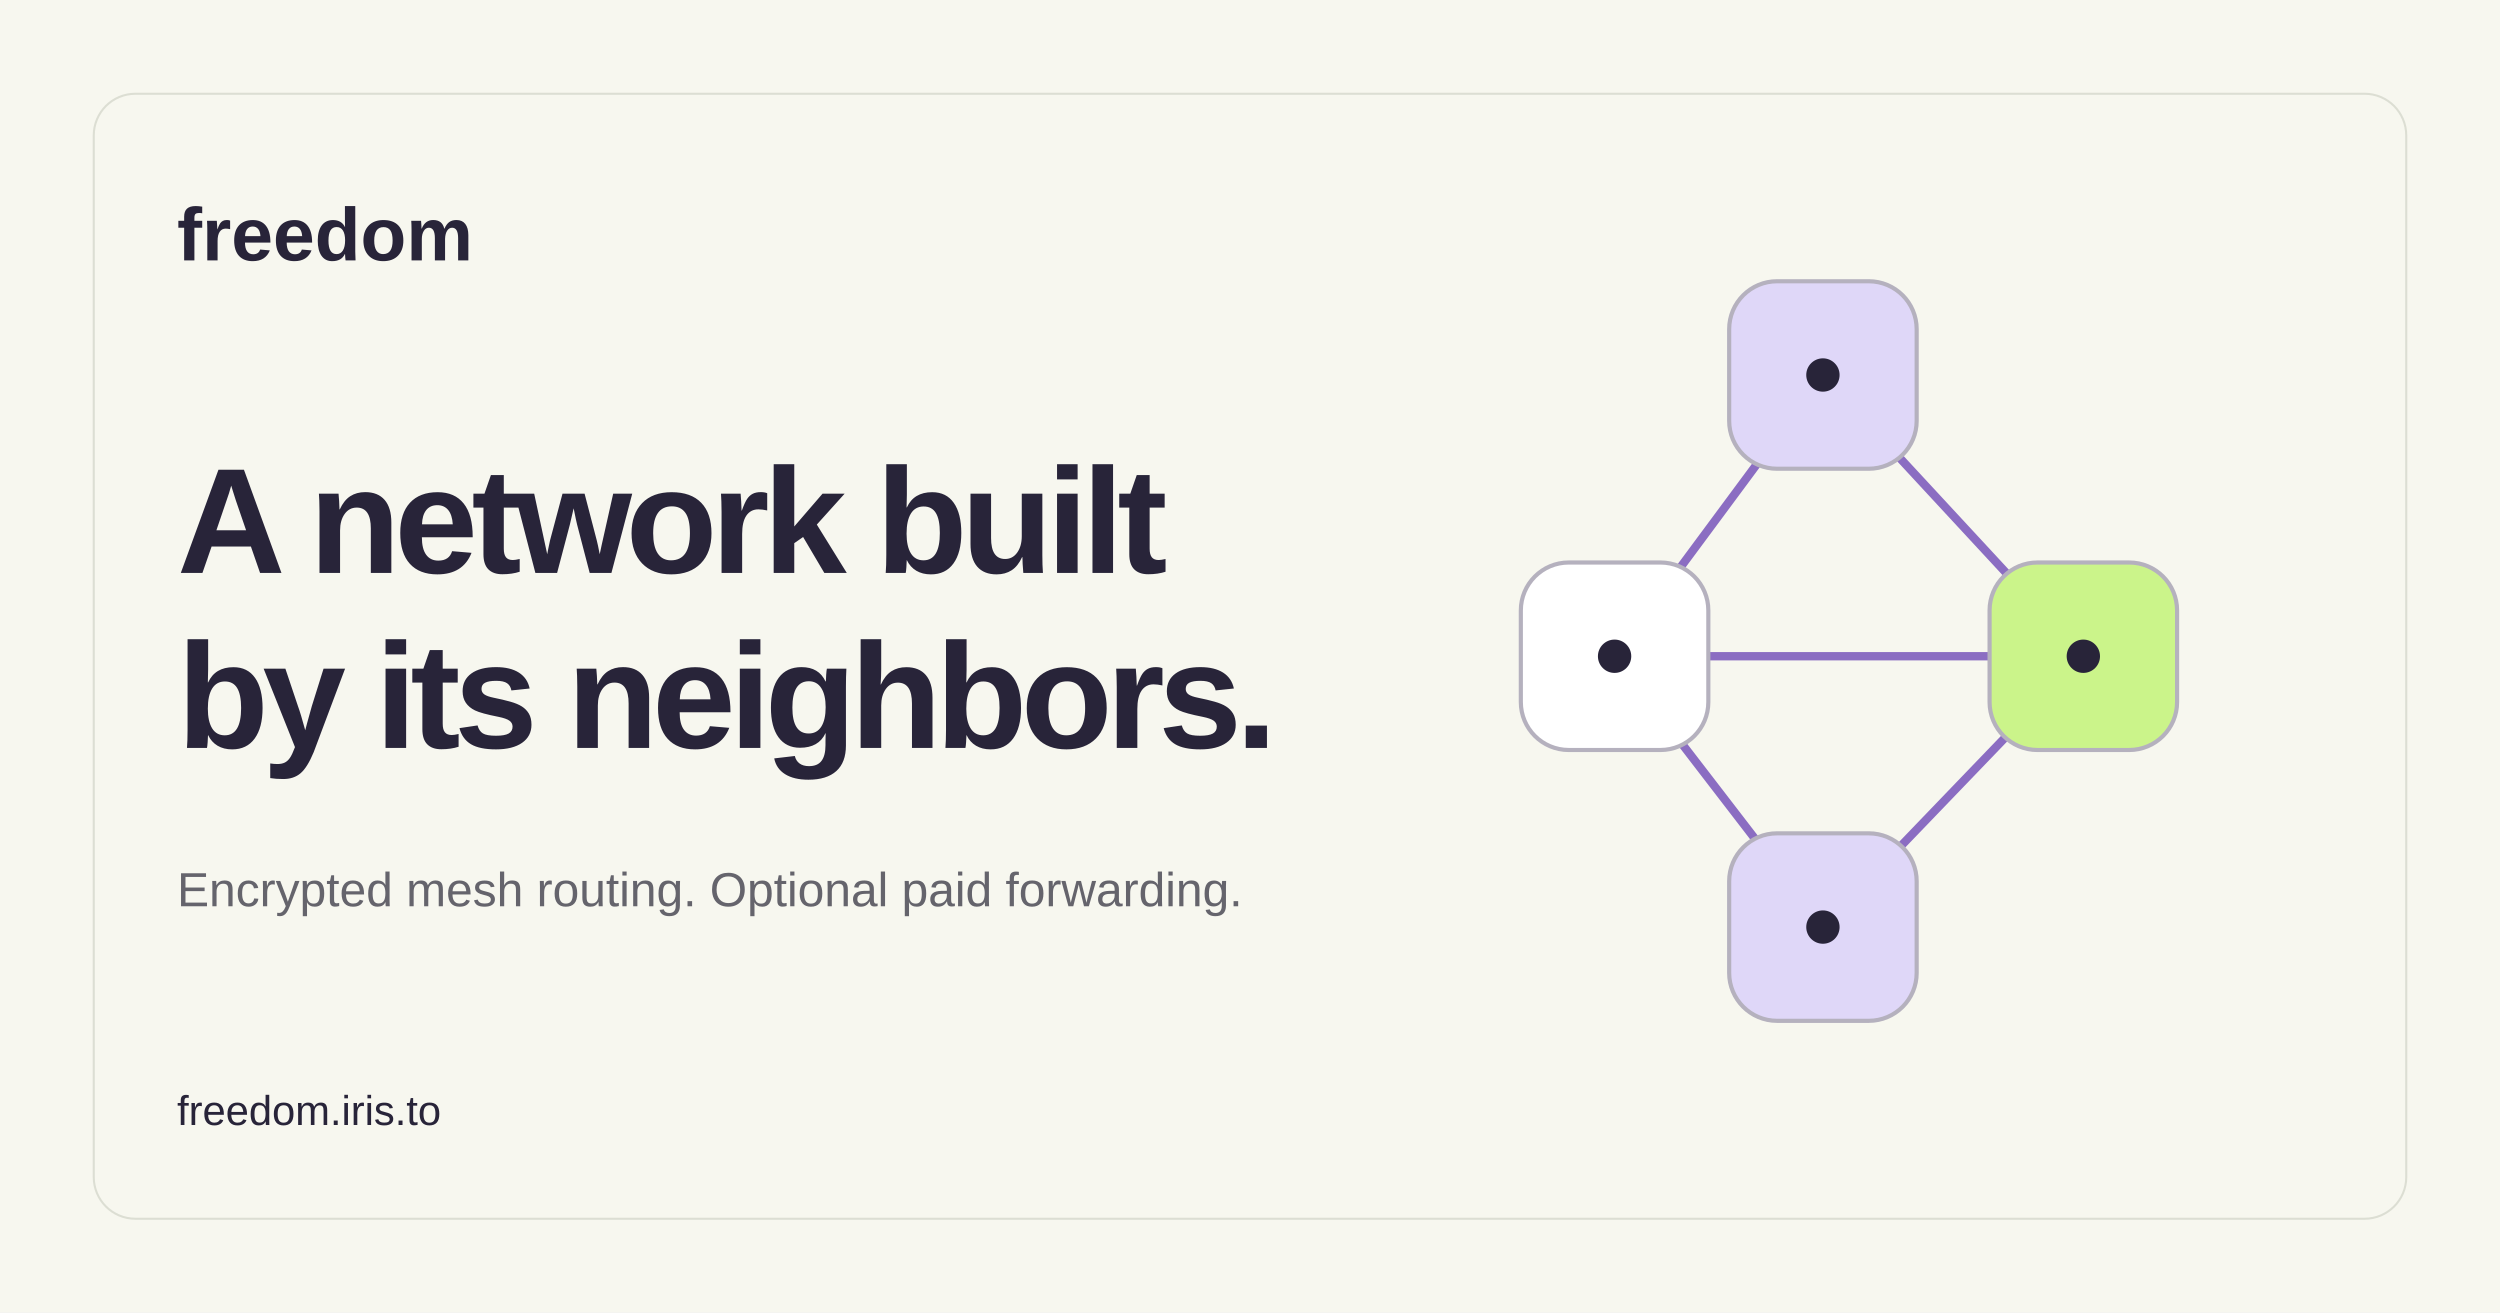
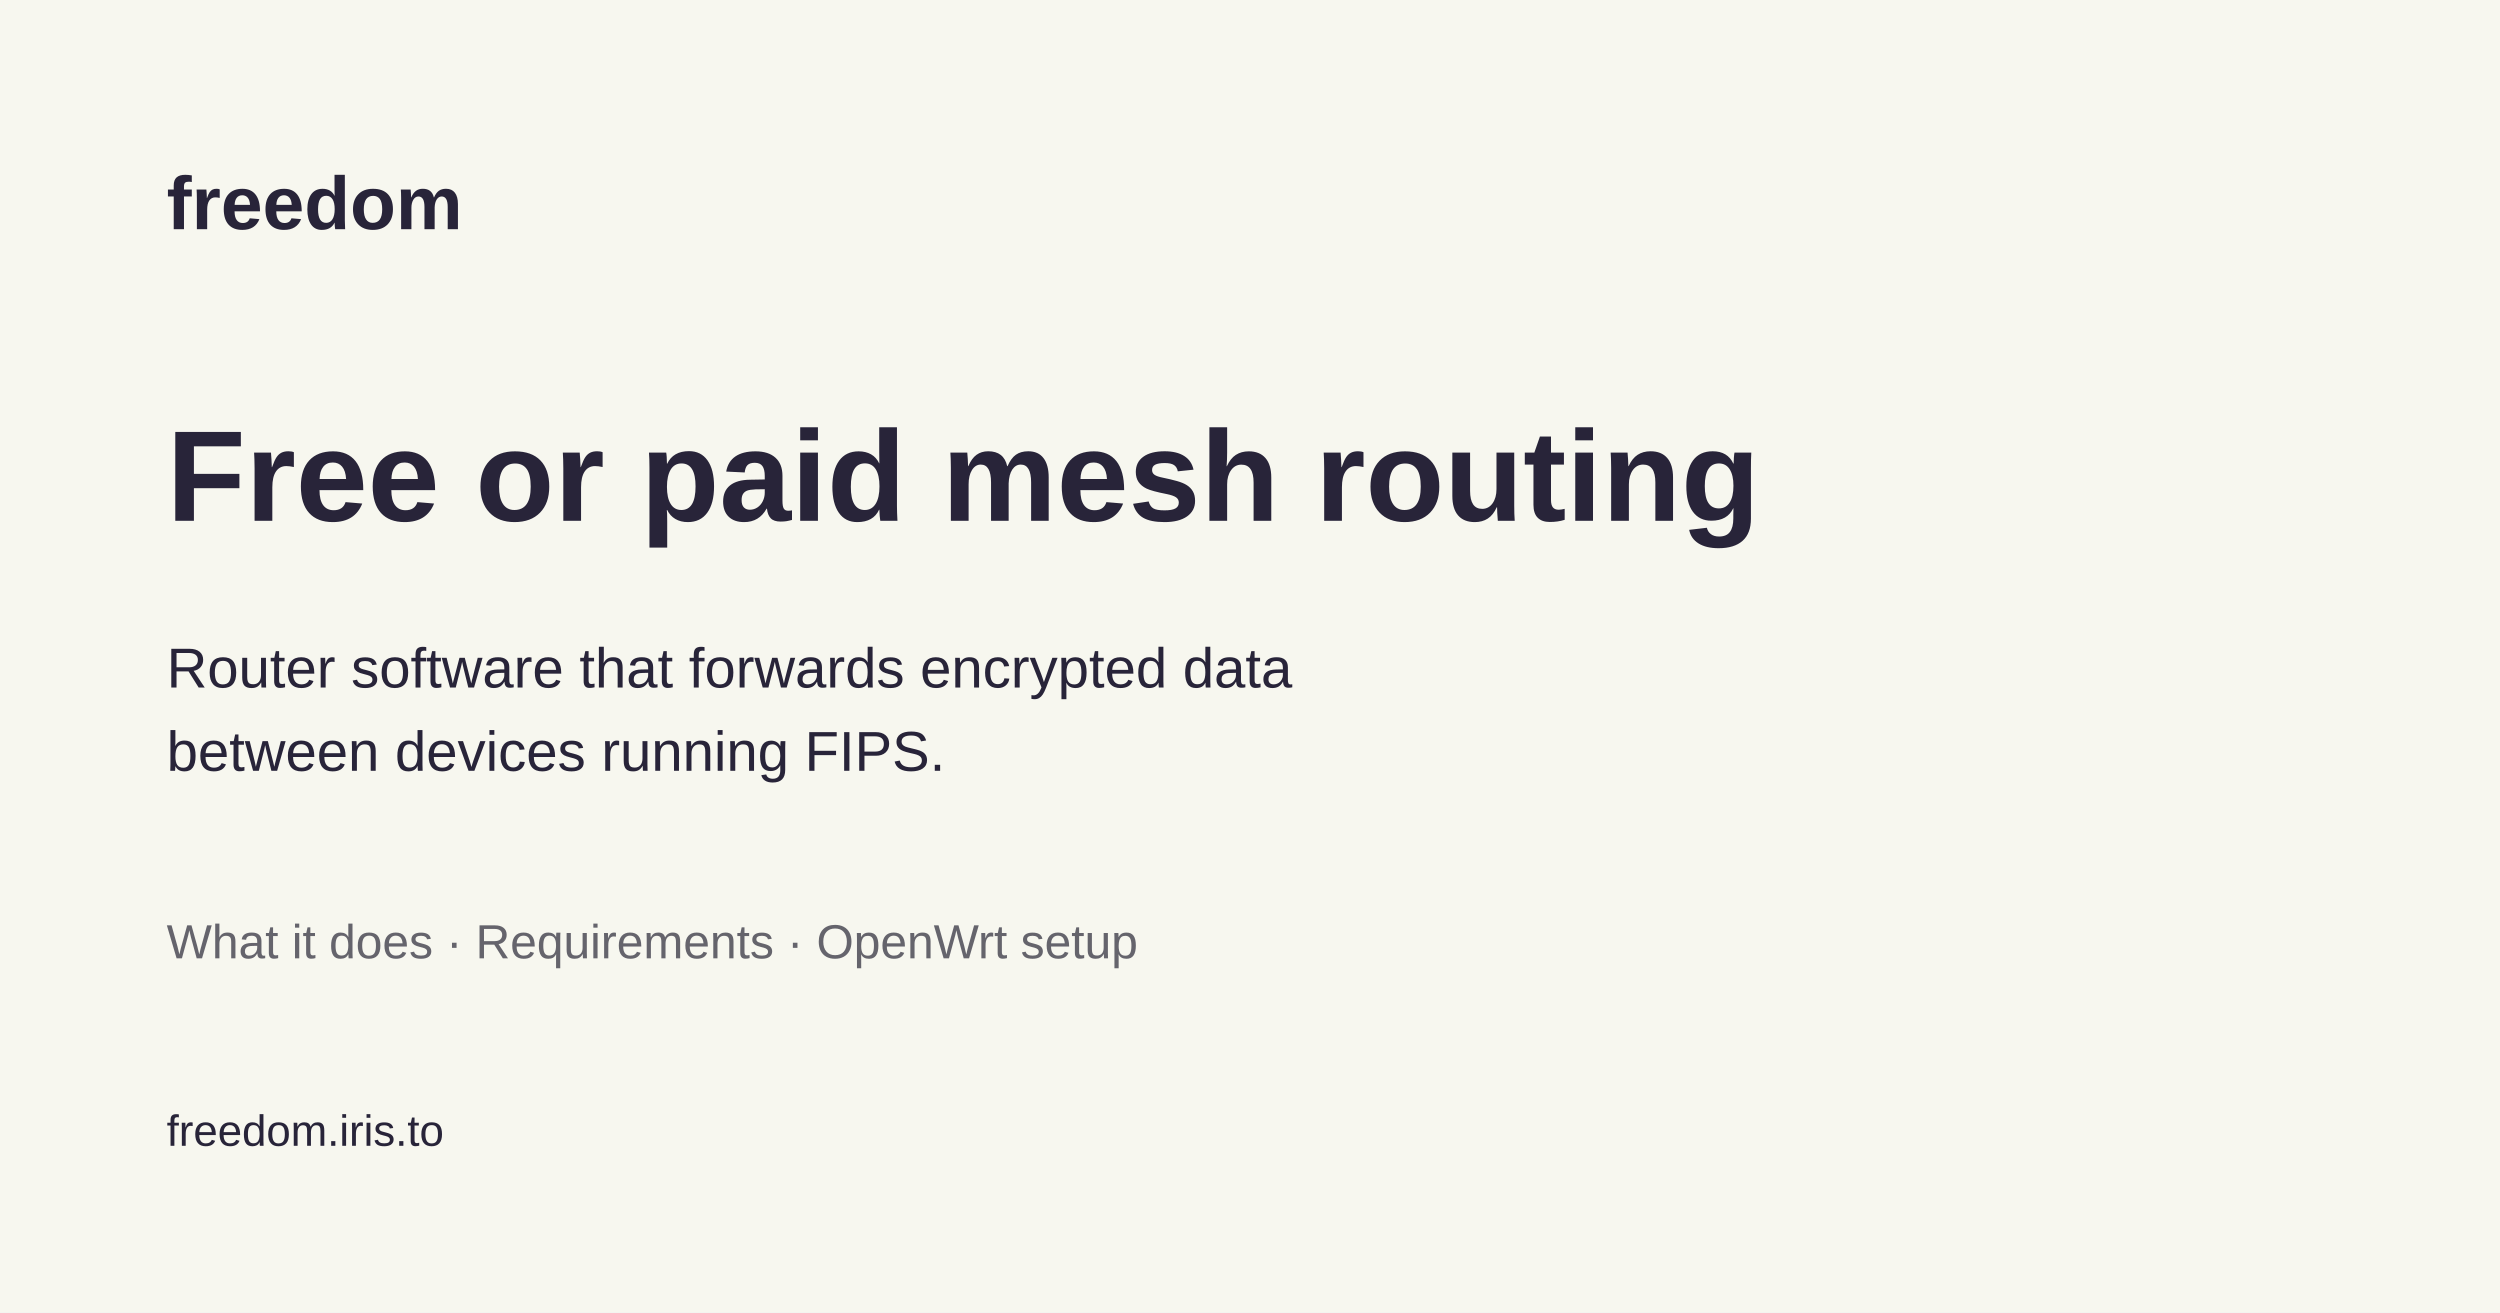
<svg xmlns="http://www.w3.org/2000/svg" width="1200" height="630" viewBox="0 0 1200 630">
  <rect width="1200" height="630" fill="#f7f7ef" />
-   <rect x="45" y="45" width="1110" height="540" rx="20" fill="none" stroke="#dcded3" />
  <g fill="#282439" font-family="Arial, Helvetica, sans-serif">
-     <text x="85" y="125" font-size="36" font-weight="700">freedom</text>
-     <text x="85" y="275" font-size="72" font-weight="700" letter-spacing="-3">A network built</text>
-     <text x="85" y="359" font-size="72" font-weight="700" letter-spacing="-3">by its neighbors.</text>
-     <text x="85" y="435" font-size="23" fill="#65646c">Encrypted mesh routing. Optional paid forwarding.</text>
-     <text x="85" y="540" font-size="20">freedom.iris.to</text>
-   </g>
-   <g stroke="#8b6dc2" stroke-width="4" fill="none">
-     <path d="m875 180 125 135-125 130-100-130zm-100 135h225" />
-   </g>
-   <g stroke="#b5b1be" stroke-width="2">
-     <rect x="830" y="135" width="90" height="90" rx="23" fill="#dfd7f8" />
-     <rect x="955" y="270" width="90" height="90" rx="23" fill="#cbf48a" />
-     <rect x="830" y="400" width="90" height="90" rx="23" fill="#dfd7f8" />
-     <rect x="730" y="270" width="90" height="90" rx="23" fill="#fff" />
-   </g>
-   <g fill="#282439">
-     <circle cx="875" cy="180" r="8" />
-     <circle cx="1000" cy="315" r="8" />
-     <circle cx="875" cy="445" r="8" />
-     <circle cx="775" cy="315" r="8" />
+     <text x="80" y="110" font-size="36" font-weight="700">freedom</text>
+     <text x="80" y="250" font-size="62" font-weight="700">Free or paid mesh routing</text>
+     <text x="80" y="330" font-size="27">Router software that forwards encrypted data</text>
+     <text x="80" y="370" font-size="27">between devices running FIPS.</text>
+     <text x="80" y="460" font-size="23" fill="#65646c">What it does · Requirements · OpenWrt setup</text>
+     <text x="80" y="550" font-size="21">freedom.iris.to</text>
  </g>
</svg>
